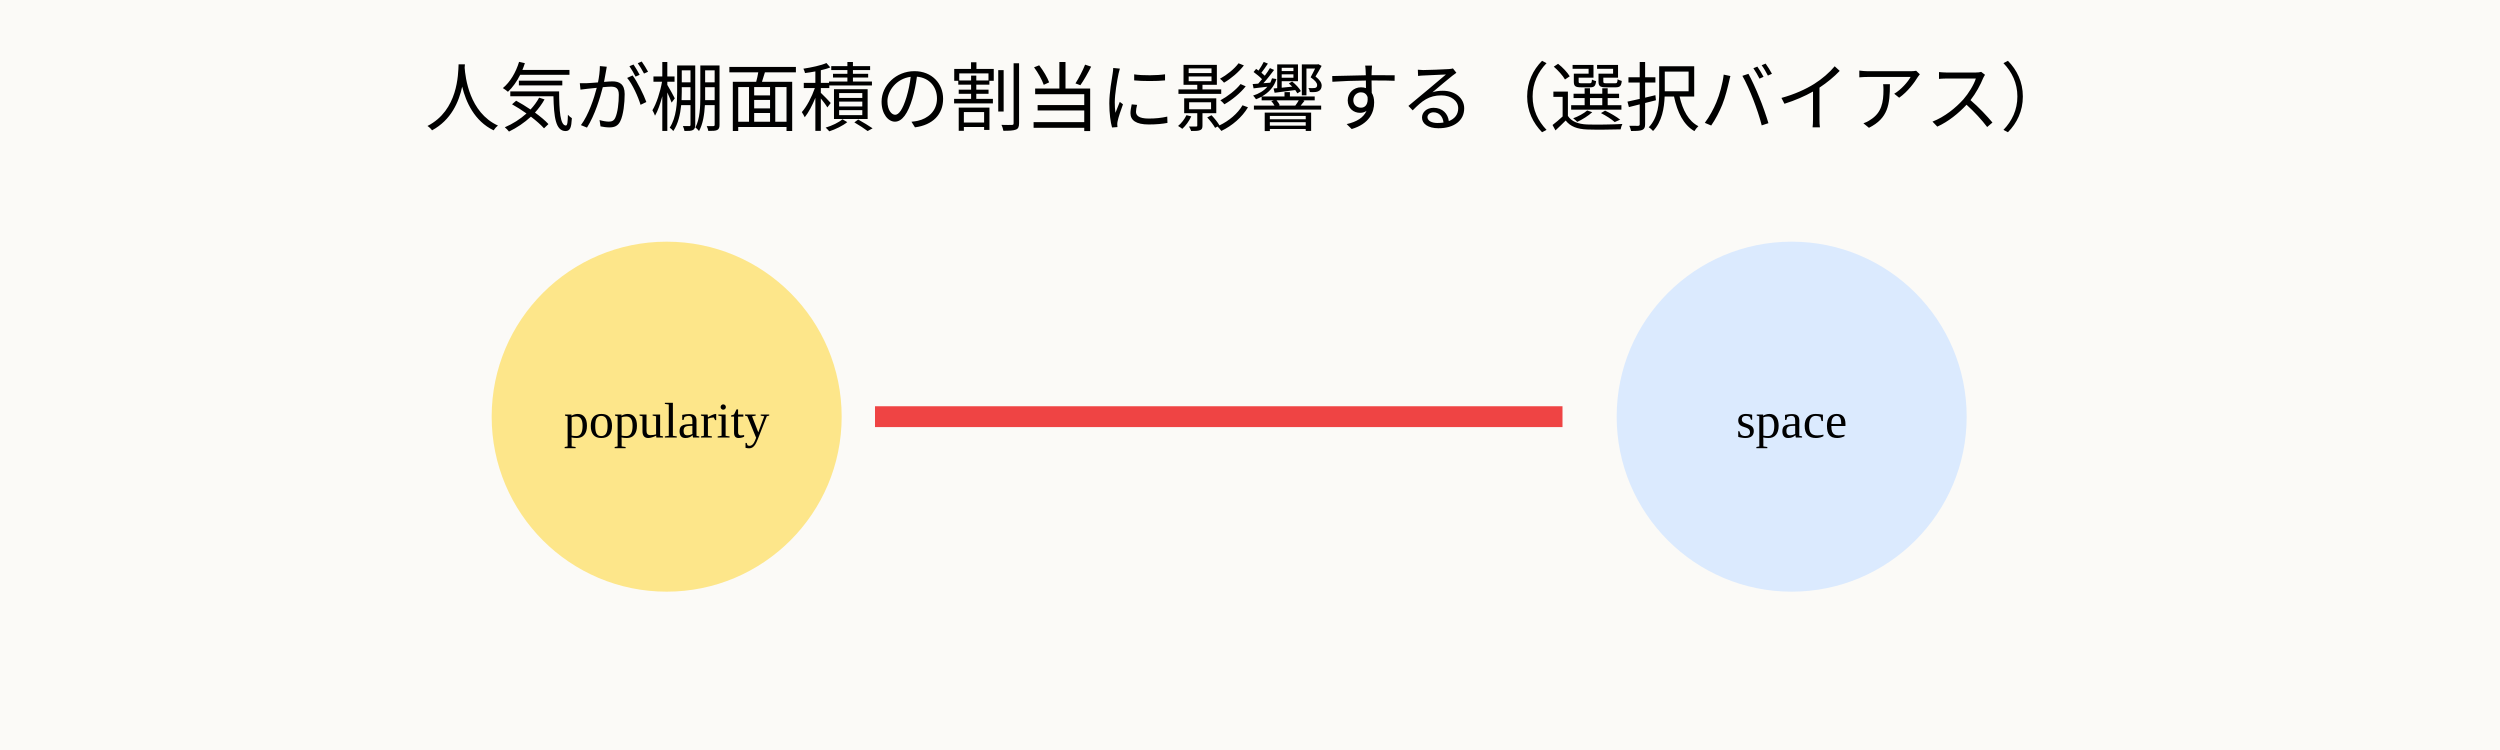
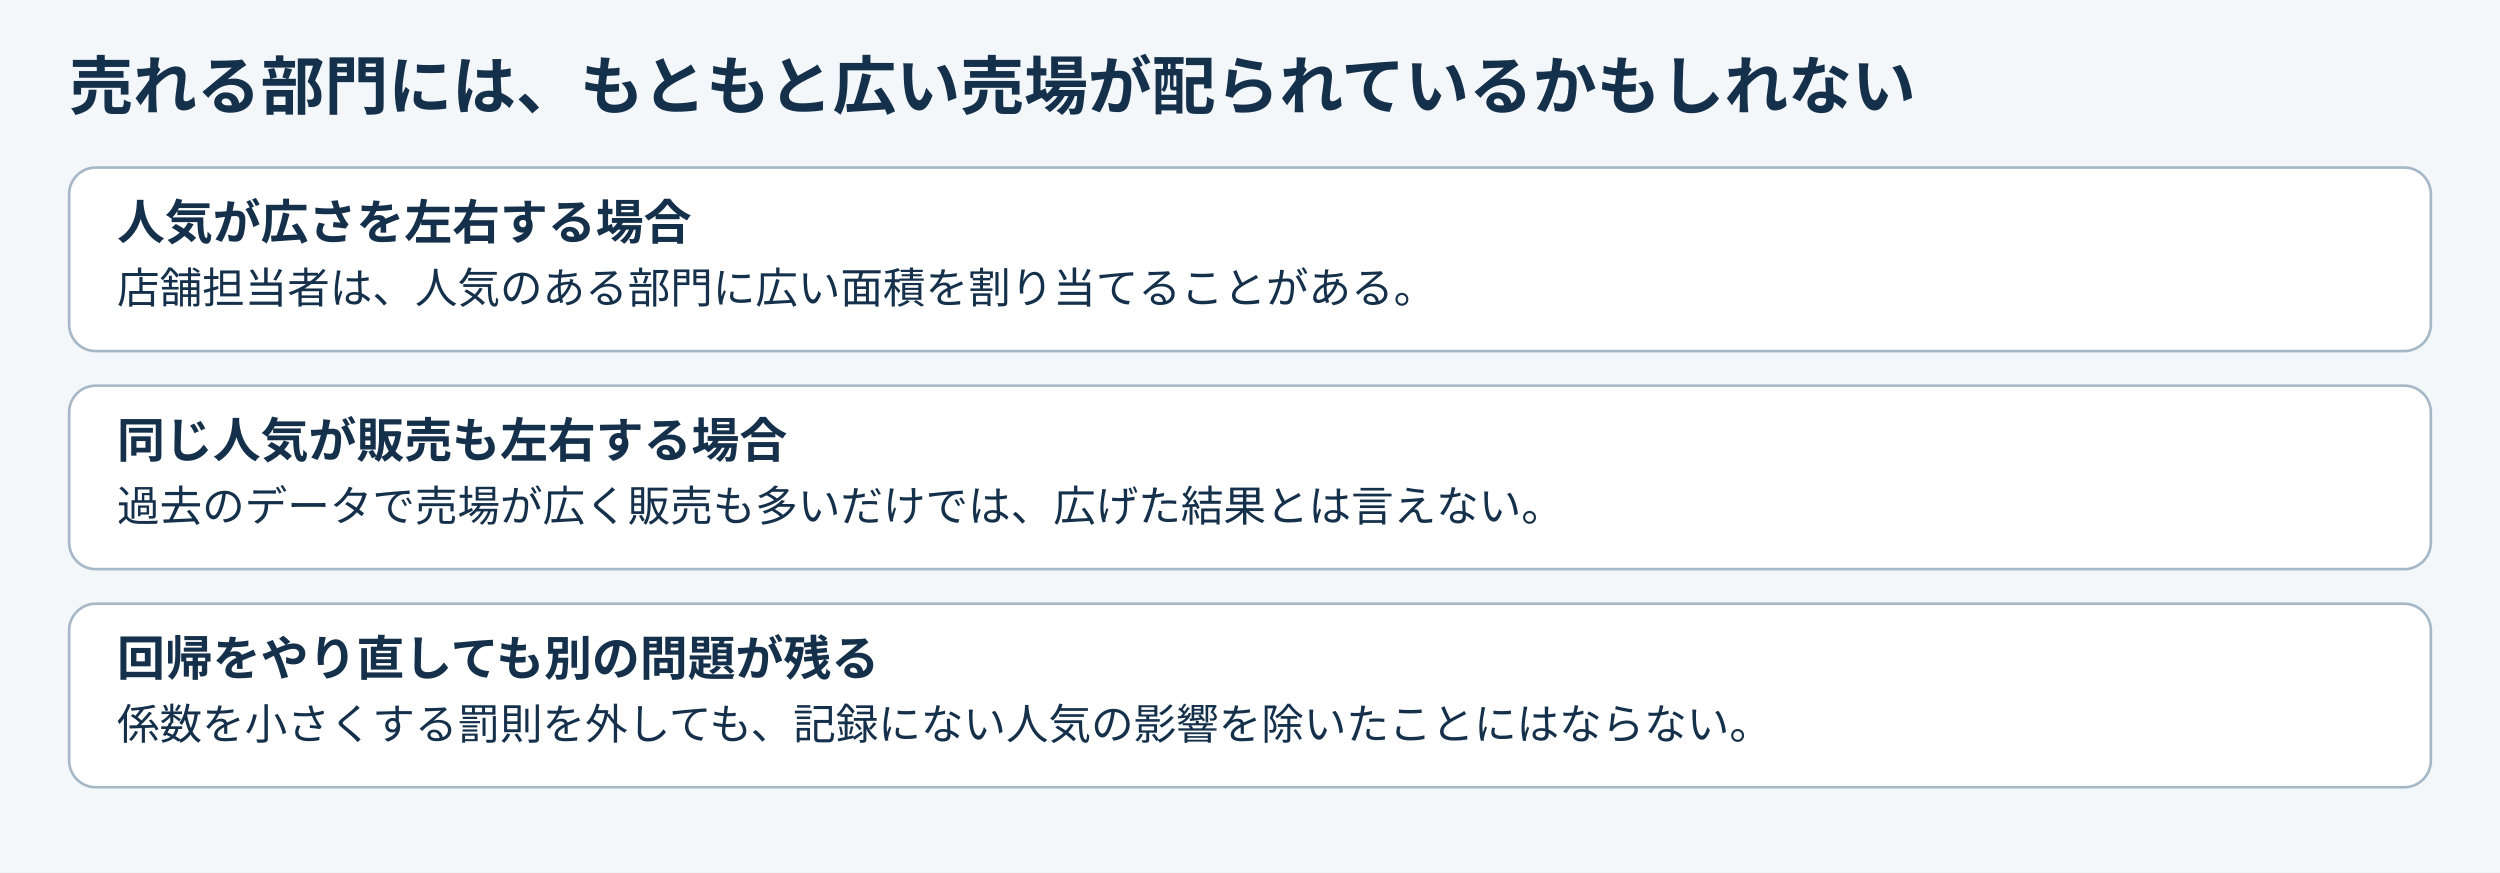
- <svg xmlns="http://www.w3.org/2000/svg" viewBox="0 0 600 180">
-   <rect width="600" height="180" fill="#fbfaf7" />
-   <text x="300" y="30" text-anchor="middle" font-size="18">人気が棚面積の割当に影響する（選択バイアス）</text>
-   <circle cx="160" cy="100" r="42" fill="#fde68a" />
-   <circle cx="430" cy="100" r="42" fill="#dbeafe" />
-   <text x="160" y="105" text-anchor="middle">popularity</text>
-   <text x="430" y="105" text-anchor="middle">space</text>
-   <path d="M210 100 H375" stroke="#ef4444" stroke-width="5" />
+ <svg xmlns="http://www.w3.org/2000/svg" width="940" height="328" viewBox="0 0 940 328" role="img" aria-labelledby="title desc">
+   <rect width="940" height="328" fill="#f3f7fa" />
+   <g font-family="Noto Sans CJK JP, sans-serif" fill="#15304a">
+     <text x="26" y="41" font-size="24" font-weight="700">売れる部門には、もともと広い売場が配られているかもしれない</text>
+     <rect x="26" y="63" width="888" height="69" rx="10" fill="#fff" stroke="#a6b7c7" />
+     <text x="44" y="90" font-size="18" font-weight="700">人気が広さを左右する場合</text>
+     <text x="44" y="114" font-size="16">店舗担当者は、人気のある部門に広い面積を割り当てることがある。</text>
+     <rect x="26" y="145" width="888" height="69" rx="10" fill="#fff" stroke="#a6b7c7" />
+     <text x="44" y="172" font-size="18" font-weight="700">同じ人気が販売も左右する場合</text>
+     <text x="44" y="196" font-size="16">過去のデータで売場が広く販売も多いだけでは、広げた結果とは言えない。</text>
+     <rect x="26" y="227" width="888" height="69" rx="10" fill="#fff" stroke="#a6b7c7" />
+     <text x="44" y="254" font-size="18" font-weight="700">回帰をやり直しても別の問題が残る</text>
+     <text x="44" y="278" font-size="16">係数を小さくする罰則を外しても、記録にない人気の影響を除いたことにはならない。</text>
+   </g>
</svg>
